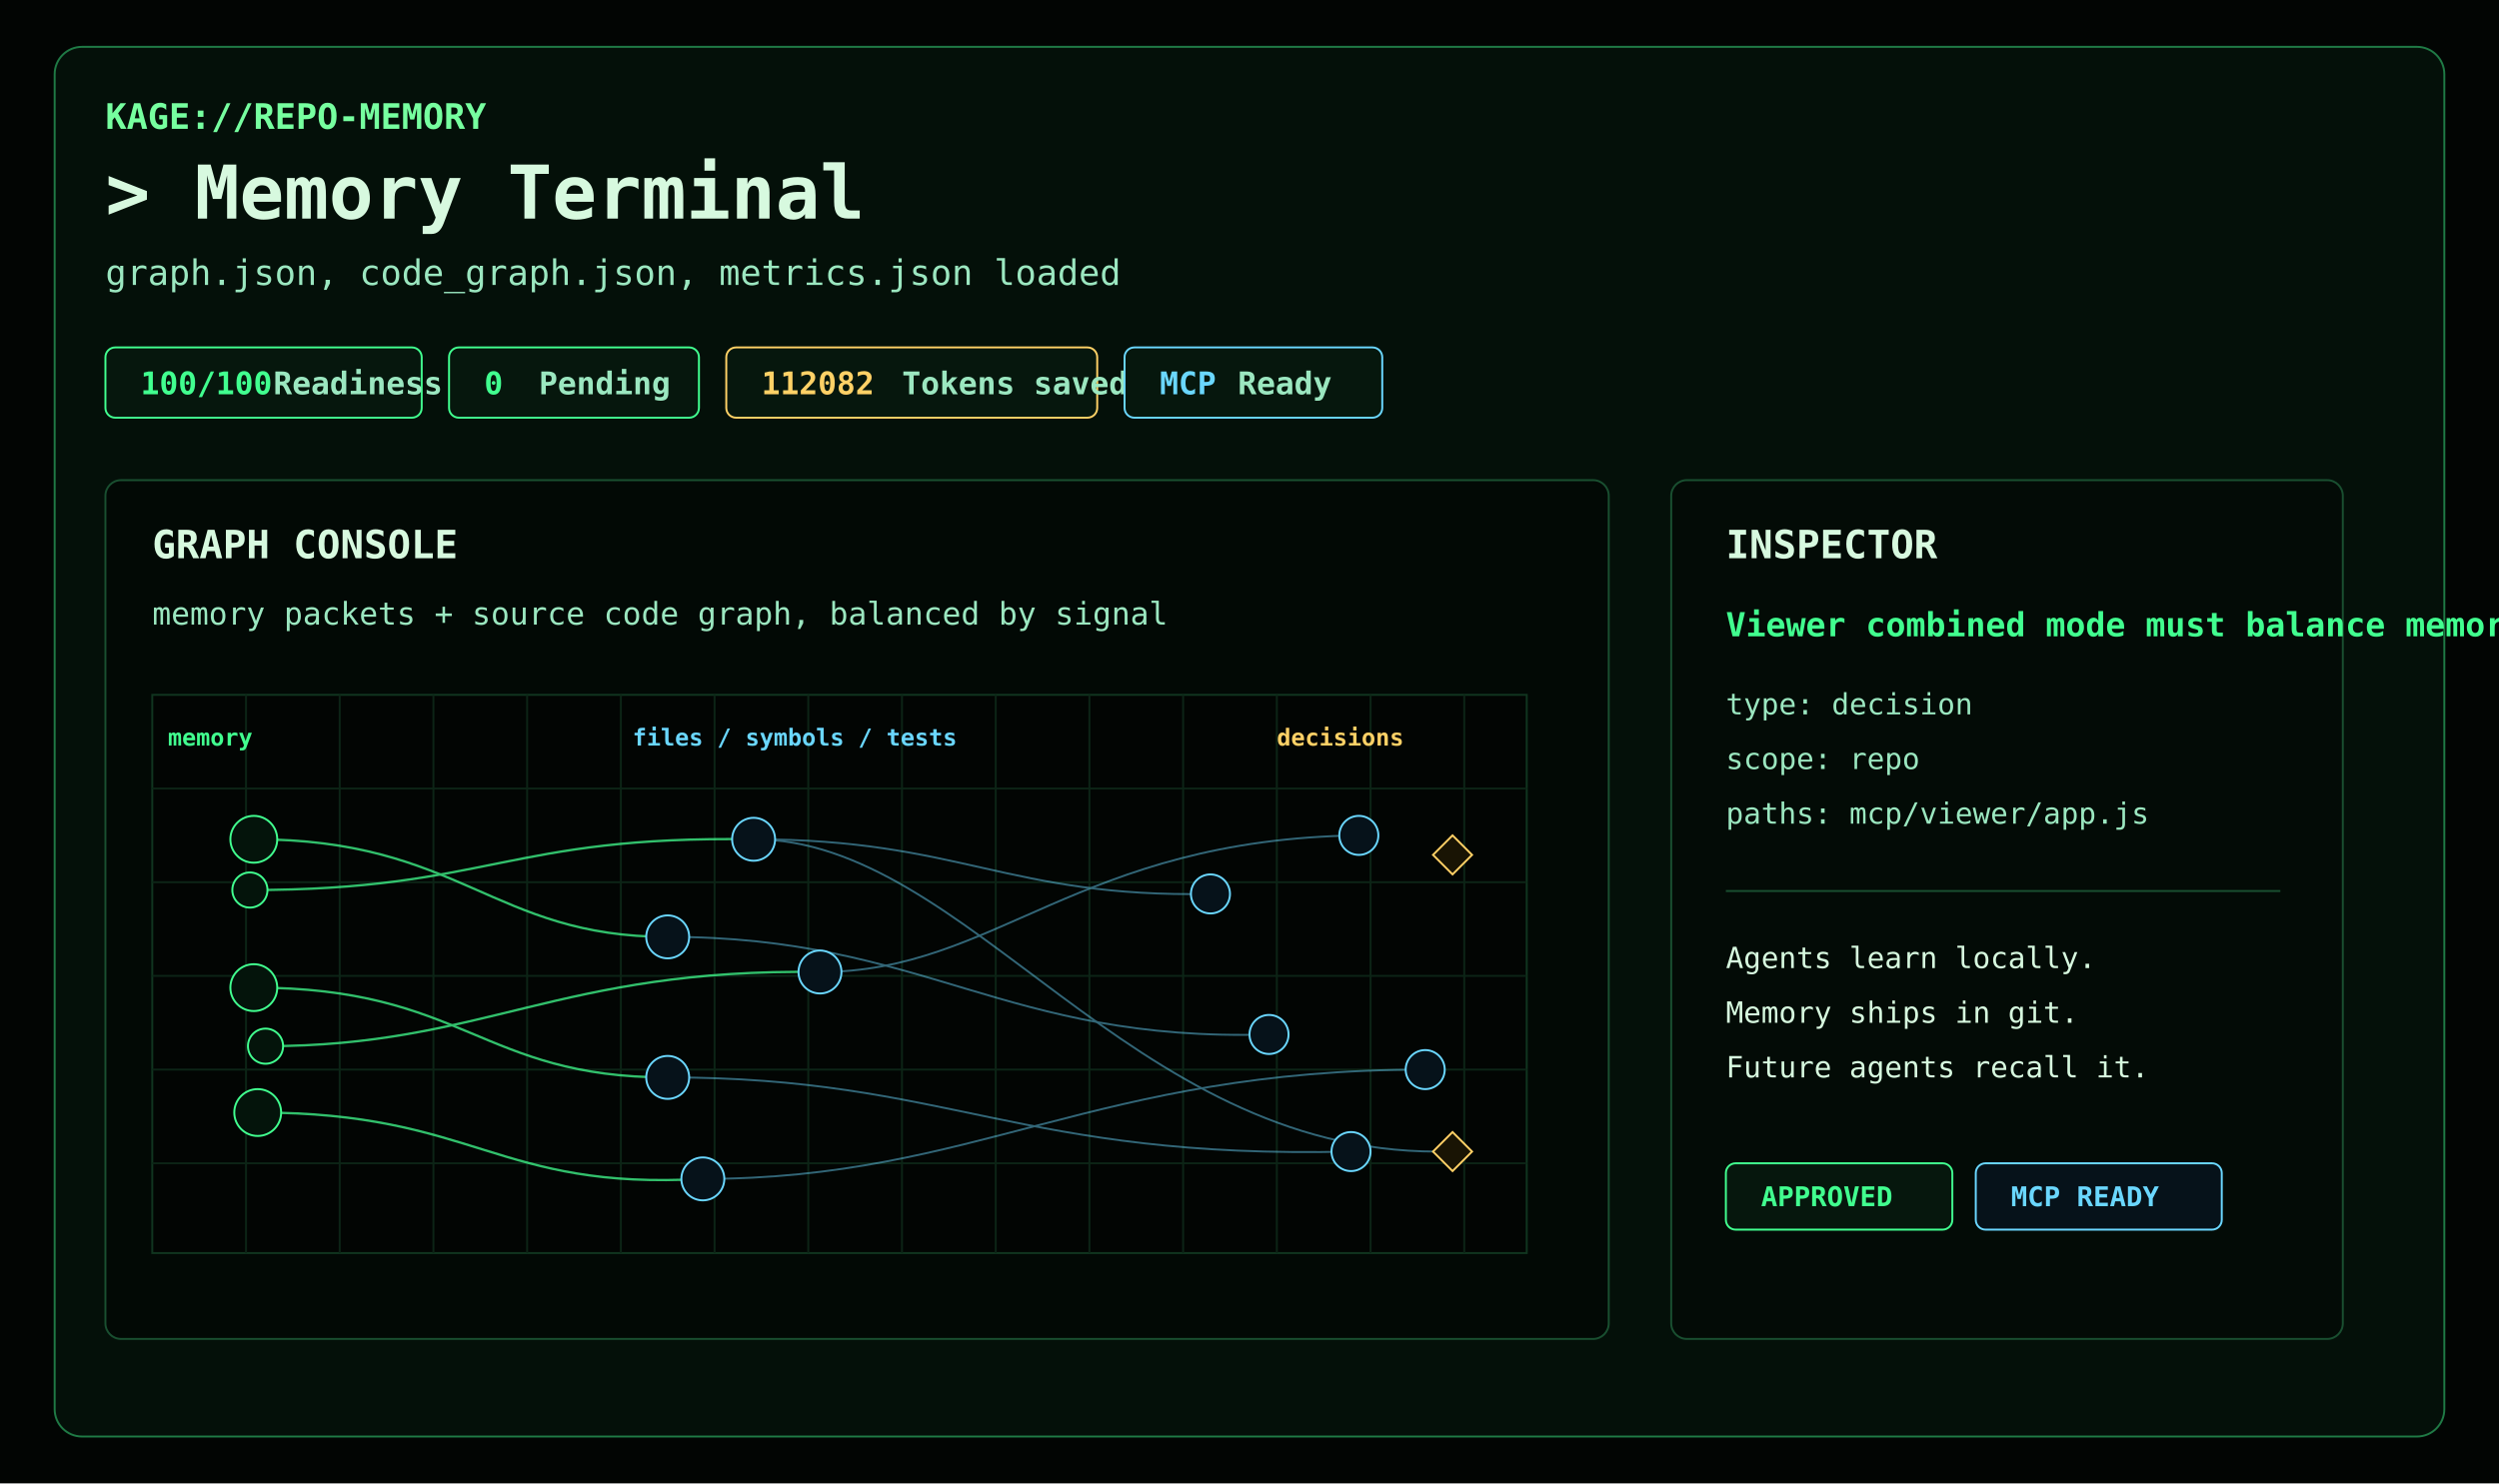
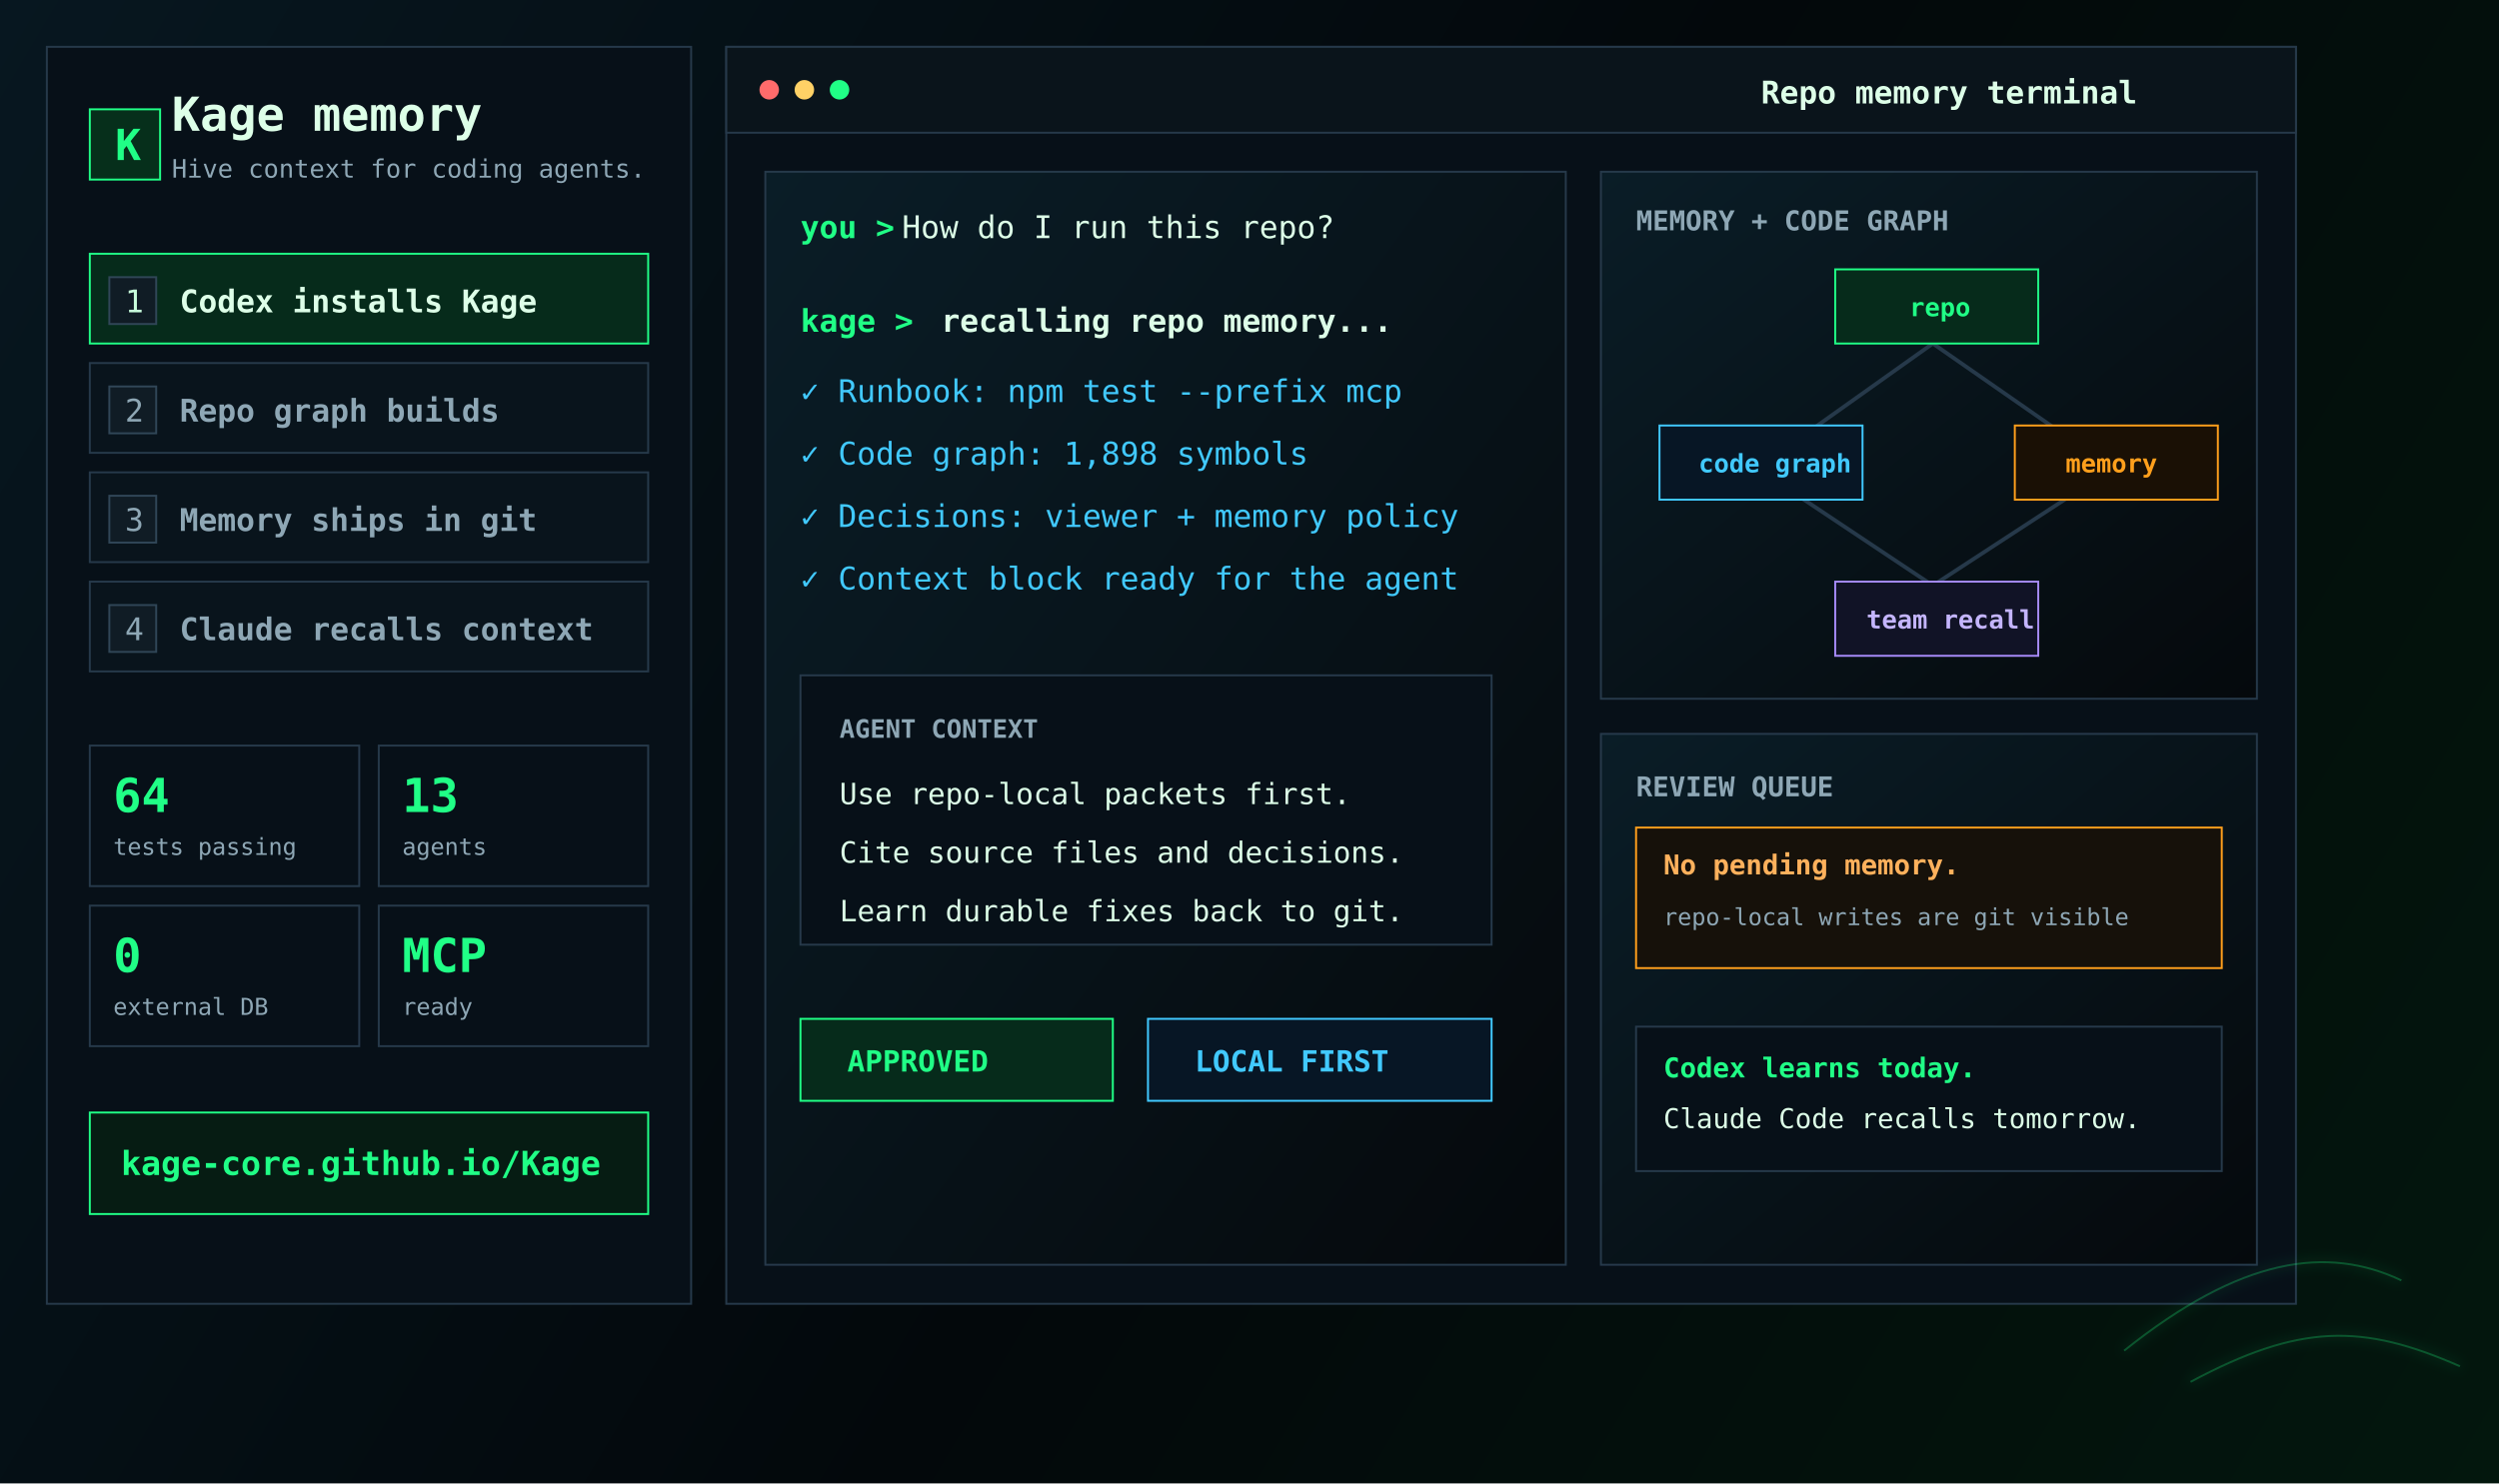
- <svg xmlns="http://www.w3.org/2000/svg" width="1280" height="760" viewBox="0 0 1280 760" fill="none" role="img" aria-label="Kage Memory Terminal viewer">
-   <rect width="1280" height="760" fill="#020503" />
-   <rect x="28" y="24" width="1224" height="712" rx="14" fill="#041009" stroke="#1f7a45" />
-   <text x="54" y="66" fill="#76ff9f" font-family="ui-monospace, SFMono-Regular, Menlo, monospace" font-size="18" font-weight="700">KAGE://REPO-MEMORY</text>
-   <text x="54" y="112" fill="#d7f9df" font-family="ui-monospace, SFMono-Regular, Menlo, monospace" font-size="38" font-weight="800">&gt; Memory Terminal</text>
-   <text x="54" y="146" fill="#9be7c0" font-family="ui-monospace, SFMono-Regular, Menlo, monospace" font-size="18">graph.json, code_graph.json, metrics.json loaded</text>
-   <g font-family="ui-monospace, SFMono-Regular, Menlo, monospace" font-size="16" font-weight="700">
-     <rect x="54" y="178" width="162" height="36" rx="5" fill="#06170d" stroke="#41ff8f" />
-     <text x="72" y="202" fill="#41ff8f">100/100</text>
-     <text x="140" y="202" fill="#9be7c0">Readiness</text>
-     <rect x="230" y="178" width="128" height="36" rx="5" fill="#06170d" stroke="#41ff8f" />
-     <text x="248" y="202" fill="#41ff8f">0</text>
-     <text x="276" y="202" fill="#9be7c0">Pending</text>
-     <rect x="372" y="178" width="190" height="36" rx="5" fill="#06170d" stroke="#ffd166" />
-     <text x="390" y="202" fill="#ffd166">112082</text>
-     <text x="462" y="202" fill="#9be7c0">Tokens saved</text>
-     <rect x="576" y="178" width="132" height="36" rx="5" fill="#06170d" stroke="#6ad7ff" />
-     <text x="594" y="202" fill="#6ad7ff">MCP</text>
-     <text x="634" y="202" fill="#9be7c0">Ready</text>
+ <svg xmlns="http://www.w3.org/2000/svg" width="1280" height="760" viewBox="0 0 1280 760" fill="none" role="img" aria-label="Kage repo hive memory demo" overflow="hidden">
+   <defs>
+     <linearGradient id="shell" x1="0" y1="0" x2="1280" y2="760" gradientUnits="userSpaceOnUse">
+       <stop stop-color="#071720" />
+       <stop offset="0.52" stop-color="#03080b" />
+       <stop offset="1" stop-color="#03170d" />
+     </linearGradient>
+     <linearGradient id="panel" x1="0" y1="0" x2="1" y2="1">
+       <stop stop-color="#0a1d27" />
+       <stop offset="1" stop-color="#05090c" />
+     </linearGradient>
+     <filter id="glow" x="-30%" y="-30%" width="160%" height="160%">
+       <feGaussianBlur stdDeviation="3" result="blur" />
+       <feMerge>
+         <feMergeNode in="blur" />
+         <feMergeNode in="SourceGraphic" />
+       </feMerge>
+     </filter>
+   </defs>
+   <rect width="1280" height="760" fill="url(#shell)" />
+   <rect x="24" y="24" width="330" height="644" fill="#071018" stroke="#26394a" />
+   <rect x="372" y="24" width="804" height="644" fill="#071018" stroke="#26394a" />
+   <g font-family="ui-monospace, SFMono-Regular, Menlo, monospace">
+     <rect x="46" y="56" width="36" height="36" fill="#062f1b" stroke="#20ff86" />
+     <text x="59" y="82" fill="#20ff86" font-size="22" font-weight="800">K</text>
+     <text x="88" y="67" fill="#ddffe8" font-size="24" font-weight="800">Kage memory</text>
+     <text x="88" y="91" fill="#8ea7b5" font-size="13">Hive context for coding agents.</text>
+     <g font-size="16">
+       <rect x="46" y="130" width="286" height="46" fill="#062b1b" stroke="#20ff86" />
+       <rect x="56" y="142" width="24" height="24" fill="#101c25" stroke="#304657" />
+       <text x="64" y="160" fill="#c8ffdc">1</text>
+       <text x="92" y="160" fill="#ddffe8" font-weight="700">Codex installs Kage</text>
+       <rect x="46" y="186" width="286" height="46" fill="#09141c" stroke="#26394a" />
+       <rect x="56" y="198" width="24" height="24" fill="#101c25" stroke="#304657" />
+       <text x="64" y="216" fill="#8ea7b5">2</text>
+       <text x="92" y="216" fill="#8ea7b5" font-weight="700">Repo graph builds</text>
+       <rect x="46" y="242" width="286" height="46" fill="#09141c" stroke="#26394a" />
+       <rect x="56" y="254" width="24" height="24" fill="#101c25" stroke="#304657" />
+       <text x="64" y="272" fill="#8ea7b5">3</text>
+       <text x="92" y="272" fill="#8ea7b5" font-weight="700">Memory ships in git</text>
+       <rect x="46" y="298" width="286" height="46" fill="#09141c" stroke="#26394a" />
+       <rect x="56" y="310" width="24" height="24" fill="#101c25" stroke="#304657" />
+       <text x="64" y="328" fill="#8ea7b5">4</text>
+       <text x="92" y="328" fill="#8ea7b5" font-weight="700">Claude recalls context</text>
+     </g>
+     <g>
+       <rect x="46" y="382" width="138" height="72" fill="#071018" stroke="#26394a" />
+       <text x="58" y="416" fill="#20ff86" font-size="24" font-weight="900">64</text>
+       <text x="58" y="438" fill="#8ea7b5" font-size="12">tests passing</text>
+       <rect x="194" y="382" width="138" height="72" fill="#071018" stroke="#26394a" />
+       <text x="206" y="416" fill="#20ff86" font-size="24" font-weight="900">13</text>
+       <text x="206" y="438" fill="#8ea7b5" font-size="12">agents</text>
+       <rect x="46" y="464" width="138" height="72" fill="#071018" stroke="#26394a" />
+       <text x="58" y="498" fill="#20ff86" font-size="24" font-weight="900">0</text>
+       <text x="58" y="520" fill="#8ea7b5" font-size="12">external DB</text>
+       <rect x="194" y="464" width="138" height="72" fill="#071018" stroke="#26394a" />
+       <text x="206" y="498" fill="#20ff86" font-size="24" font-weight="900">MCP</text>
+       <text x="206" y="520" fill="#8ea7b5" font-size="12">ready</text>
+     </g>
+     <rect x="46" y="570" width="286" height="52" fill="#061c13" stroke="#20ff86" />
+     <text x="62" y="602" fill="#20ff86" font-size="17" font-weight="800">kage-core.github.io/Kage</text>
+     <rect x="372" y="24" width="804" height="44" fill="#0a141b" stroke="#26394a" />
+     <circle cx="394" cy="46" r="5" fill="#ff6b6b" />
+     <circle cx="412" cy="46" r="5" fill="#ffd166" />
+     <circle cx="430" cy="46" r="5" fill="#20ff86" />
+     <text x="902" y="53" fill="#ddffe8" font-size="16" font-weight="700">Repo memory terminal</text>
+     <rect x="392" y="88" width="410" height="560" fill="url(#panel)" stroke="#26394a" />
+     <text x="410" y="122" fill="#20ff86" font-size="16" font-weight="800">you &gt;</text>
+     <text x="462" y="122" fill="#ddffe8" font-size="16">How do I run this repo?</text>
+     <text x="410" y="170" fill="#20ff86" font-size="16" font-weight="800">kage &gt;</text>
+     <text x="482" y="170" fill="#ddffe8" font-size="16" font-weight="700">recalling repo memory...</text>
+     <text x="410" y="206" fill="#41c9ff" font-size="16">✓ Runbook: npm test --prefix mcp</text>
+     <text x="410" y="238" fill="#41c9ff" font-size="16">✓ Code graph: 1,898 symbols</text>
+     <text x="410" y="270" fill="#41c9ff" font-size="16">✓ Decisions: viewer + memory policy</text>
+     <text x="410" y="302" fill="#41c9ff" font-size="16">✓ Context block ready for the agent</text>
+     <rect x="410" y="346" width="354" height="138" fill="#071018" stroke="#26394a" />
+     <text x="430" y="378" fill="#8ea7b5" font-size="13" font-weight="800">AGENT CONTEXT</text>
+     <text x="430" y="412" fill="#ddffe8" font-size="15">Use repo-local packets first.</text>
+     <text x="430" y="442" fill="#ddffe8" font-size="15">Cite source files and decisions.</text>
+     <text x="430" y="472" fill="#ddffe8" font-size="15">Learn durable fixes back to git.</text>
+     <rect x="410" y="522" width="160" height="42" fill="#062b1b" stroke="#20ff86" />
+     <text x="434" y="549" fill="#20ff86" font-size="15" font-weight="800">APPROVED</text>
+     <rect x="588" y="522" width="176" height="42" fill="#071625" stroke="#41c9ff" />
+     <text x="612" y="549" fill="#41c9ff" font-size="15" font-weight="800">LOCAL FIRST</text>
+     <rect x="820" y="88" width="336" height="270" fill="url(#panel)" stroke="#26394a" />
+     <text x="838" y="118" fill="#8ea7b5" font-size="14" font-weight="800">MEMORY + CODE GRAPH</text>
+     <g stroke="#26394a" stroke-width="2">
+       <path d="M990 176L900 240" />
+       <path d="M990 176L1082 240" />
+       <path d="M900 240L990 300" />
+       <path d="M1082 240L990 300" />
+     </g>
+     <rect x="940" y="138" width="104" height="38" fill="#062b1b" stroke="#20ff86" />
+     <text x="978" y="162" fill="#20ff86" font-size="13" font-weight="800">repo</text>
+     <rect x="850" y="218" width="104" height="38" fill="#071625" stroke="#41c9ff" />
+     <text x="870" y="242" fill="#41c9ff" font-size="13" font-weight="800">code graph</text>
+     <rect x="1032" y="218" width="104" height="38" fill="#1a1005" stroke="#ff9f1c" />
+     <text x="1058" y="242" fill="#ff9f1c" font-size="13" font-weight="800">memory</text>
+     <rect x="940" y="298" width="104" height="38" fill="#111326" stroke="#a78bfa" />
+     <text x="956" y="322" fill="#c4b5fd" font-size="13" font-weight="800">team recall</text>
+     <rect x="820" y="376" width="336" height="272" fill="url(#panel)" stroke="#26394a" />
+     <text x="838" y="408" fill="#8ea7b5" font-size="14" font-weight="800">REVIEW QUEUE</text>
+     <rect x="838" y="424" width="300" height="72" fill="#16110a" stroke="#ff9f1c" />
+     <text x="852" y="448" fill="#ffb15c" font-size="14" font-weight="800">No pending memory.</text>
+     <text x="852" y="474" fill="#8ea7b5" font-size="12">repo-local writes are git visible</text>
+     <rect x="838" y="526" width="300" height="74" fill="#071018" stroke="#26394a" />
+     <text x="852" y="552" fill="#20ff86" font-size="14" font-weight="800">Codex learns today.</text>
+     <text x="852" y="578" fill="#ddffe8" font-size="14">Claude Code recalls tomorrow.</text>
  </g>
-   <rect x="54" y="246" width="770" height="440" rx="8" fill="#020905" stroke="#194f30" />
-   <text x="78" y="286" fill="#d7f9df" font-family="ui-monospace, SFMono-Regular, Menlo, monospace" font-size="20" font-weight="800">GRAPH CONSOLE</text>
-   <text x="78" y="320" fill="#9be7c0" font-family="ui-monospace, SFMono-Regular, Menlo, monospace" font-size="16">memory packets + source code graph, balanced by signal</text>
-   <rect x="78" y="356" width="704" height="286" fill="#020503" stroke="#10351f" />
-   <g stroke="#0c2416" stroke-width="1">
-     <path d="M78 404H782M78 452H782M78 500H782M78 548H782M78 596H782" />
-     <path d="M126 356V642M174 356V642M222 356V642M270 356V642M318 356V642M366 356V642M414 356V642M462 356V642M510 356V642M558 356V642M606 356V642M654 356V642M702 356V642M750 356V642" />
+   <g opacity="0.28" stroke="#20ff86" filter="url(#glow)">
+     <path d="M1088 692C1148 644 1192 638 1230 656" />
+     <path d="M1122 708C1178 678 1210 678 1260 700" />
  </g>
-   <g stroke="#41ff8f" stroke-width="1.2" opacity="0.75">
-     <path d="M130 430C236 430 252 480 342 480" />
-     <path d="M130 506C238 506 246 552 342 552" />
-     <path d="M132 570C244 570 254 610 360 604" />
-     <path d="M128 456C250 456 260 428 386 430" />
-     <path d="M136 536C248 536 286 496 420 498" />
-   </g>
-   <g stroke="#6ad7ff" stroke-width="1" opacity="0.46">
-     <path d="M386 430C492 430 516 460 620 458" />
-     <path d="M342 480C474 480 514 534 650 530" />
-     <path d="M342 552C486 552 522 594 692 590" />
-     <path d="M420 498C510 498 552 430 696 428" />
-     <path d="M360 604C500 604 560 548 730 548" />
-     <path d="M386 430C496 430 578 590 736 590" />
-   </g>
-   <g font-family="ui-monospace, SFMono-Regular, Menlo, monospace" font-size="12" font-weight="700">
-     <g fill="#04140b" stroke="#41ff8f">
-       <circle cx="130" cy="430" r="12" />
-       <circle cx="130" cy="506" r="12" />
-       <circle cx="132" cy="570" r="12" />
-       <circle cx="128" cy="456" r="9" />
-       <circle cx="136" cy="536" r="9" />
-     </g>
-     <g fill="#06121a" stroke="#6ad7ff">
-       <circle cx="386" cy="430" r="11" />
-       <circle cx="342" cy="480" r="11" />
-       <circle cx="342" cy="552" r="11" />
-       <circle cx="420" cy="498" r="11" />
-       <circle cx="360" cy="604" r="11" />
-       <circle cx="620" cy="458" r="10" />
-       <circle cx="650" cy="530" r="10" />
-       <circle cx="692" cy="590" r="10" />
-       <circle cx="696" cy="428" r="10" />
-       <circle cx="730" cy="548" r="10" />
-     </g>
-     <g fill="#191404" stroke="#ffd166">
-       <path d="M744 428l10 10-10 10-10-10z" />
-       <path d="M744 580l10 10-10 10-10-10z" />
-     </g>
-     <text x="86" y="382" fill="#41ff8f">memory</text>
-     <text x="324" y="382" fill="#6ad7ff">files / symbols / tests</text>
-     <text x="654" y="382" fill="#ffd166">decisions</text>
-   </g>
-   <rect x="856" y="246" width="344" height="440" rx="8" fill="#030b06" stroke="#194f30" />
-   <text x="884" y="286" fill="#d7f9df" font-family="ui-monospace, SFMono-Regular, Menlo, monospace" font-size="20" font-weight="800">INSPECTOR</text>
-   <text x="884" y="326" fill="#41ff8f" font-family="ui-monospace, SFMono-Regular, Menlo, monospace" font-size="17" font-weight="800">Viewer combined mode must balance memory and code</text>
-   <text x="884" y="366" fill="#9be7c0" font-family="ui-monospace, SFMono-Regular, Menlo, monospace" font-size="15">type: decision</text>
-   <text x="884" y="394" fill="#9be7c0" font-family="ui-monospace, SFMono-Regular, Menlo, monospace" font-size="15">scope: repo</text>
-   <text x="884" y="422" fill="#9be7c0" font-family="ui-monospace, SFMono-Regular, Menlo, monospace" font-size="15">paths: mcp/viewer/app.js</text>
-   <rect x="884" y="456" width="284" height="1" fill="#194f30" />
-   <text x="884" y="496" fill="#d7f9df" font-family="ui-monospace, SFMono-Regular, Menlo, monospace" font-size="15">Agents learn locally.</text>
-   <text x="884" y="524" fill="#d7f9df" font-family="ui-monospace, SFMono-Regular, Menlo, monospace" font-size="15">Memory ships in git.</text>
-   <text x="884" y="552" fill="#d7f9df" font-family="ui-monospace, SFMono-Regular, Menlo, monospace" font-size="15">Future agents recall it.</text>
-   <rect x="884" y="596" width="116" height="34" rx="5" fill="#06170d" stroke="#41ff8f" />
-   <text x="902" y="618" fill="#41ff8f" font-family="ui-monospace, SFMono-Regular, Menlo, monospace" font-size="14" font-weight="800">APPROVED</text>
-   <rect x="1012" y="596" width="126" height="34" rx="5" fill="#06121a" stroke="#6ad7ff" />
-   <text x="1030" y="618" fill="#6ad7ff" font-family="ui-monospace, SFMono-Regular, Menlo, monospace" font-size="14" font-weight="800">MCP READY</text>
</svg>
